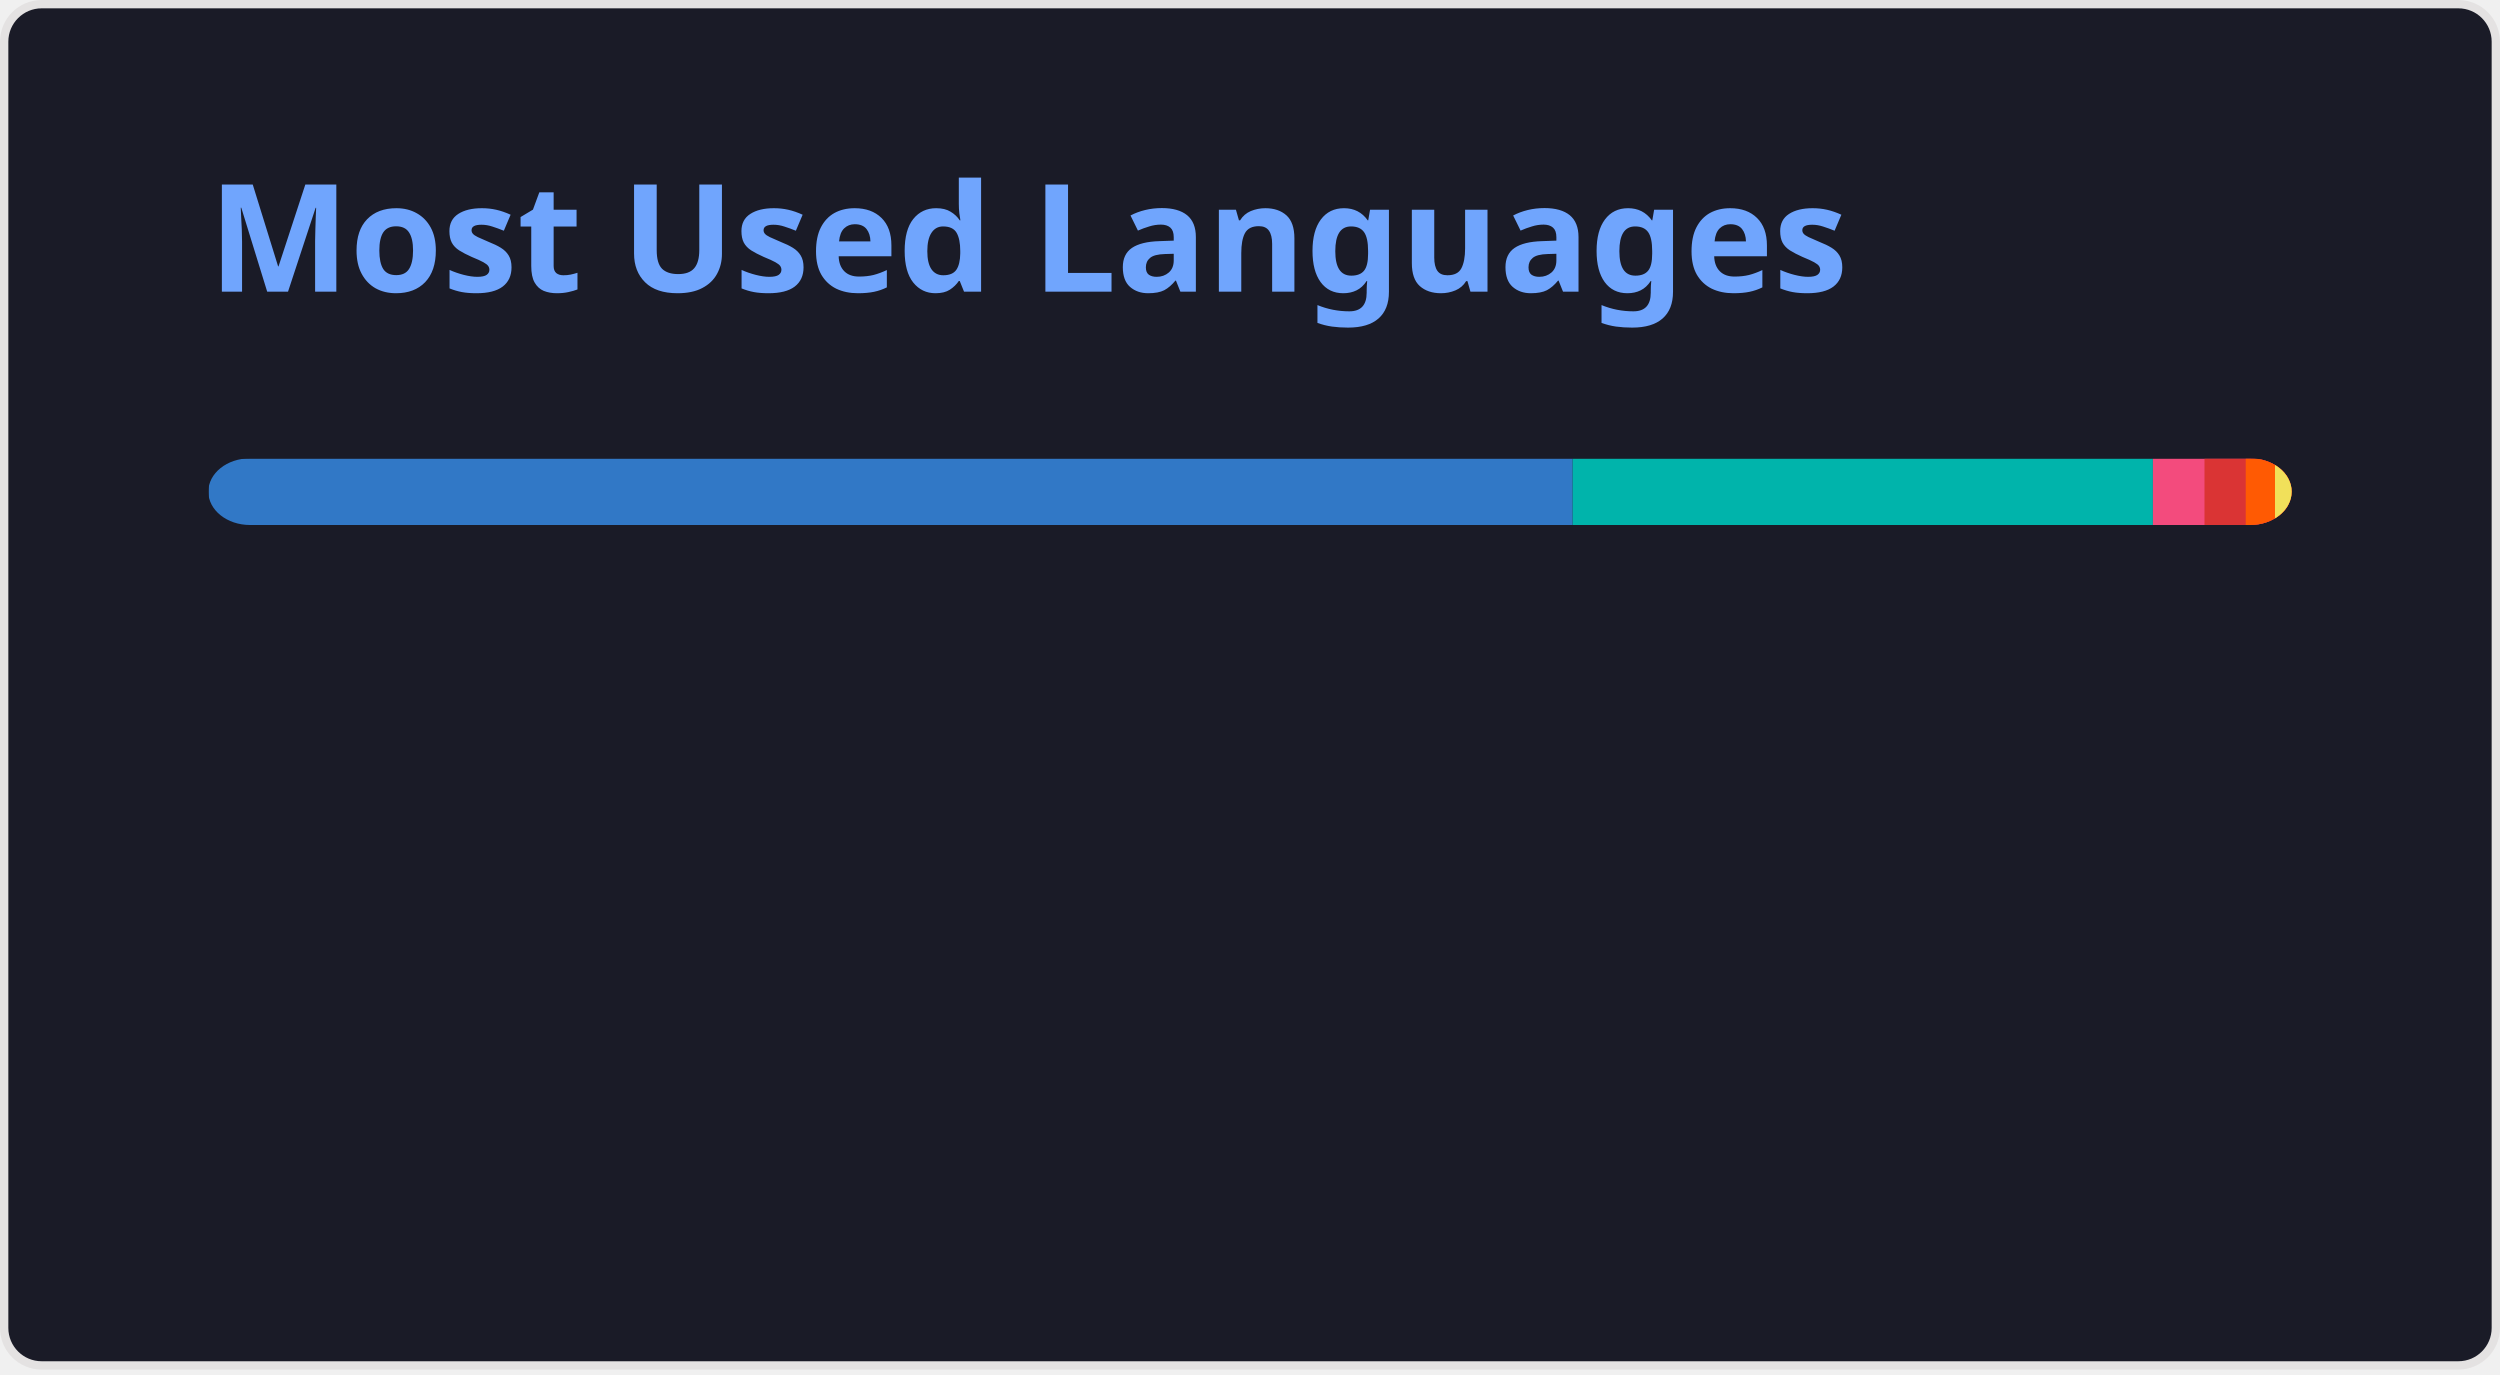
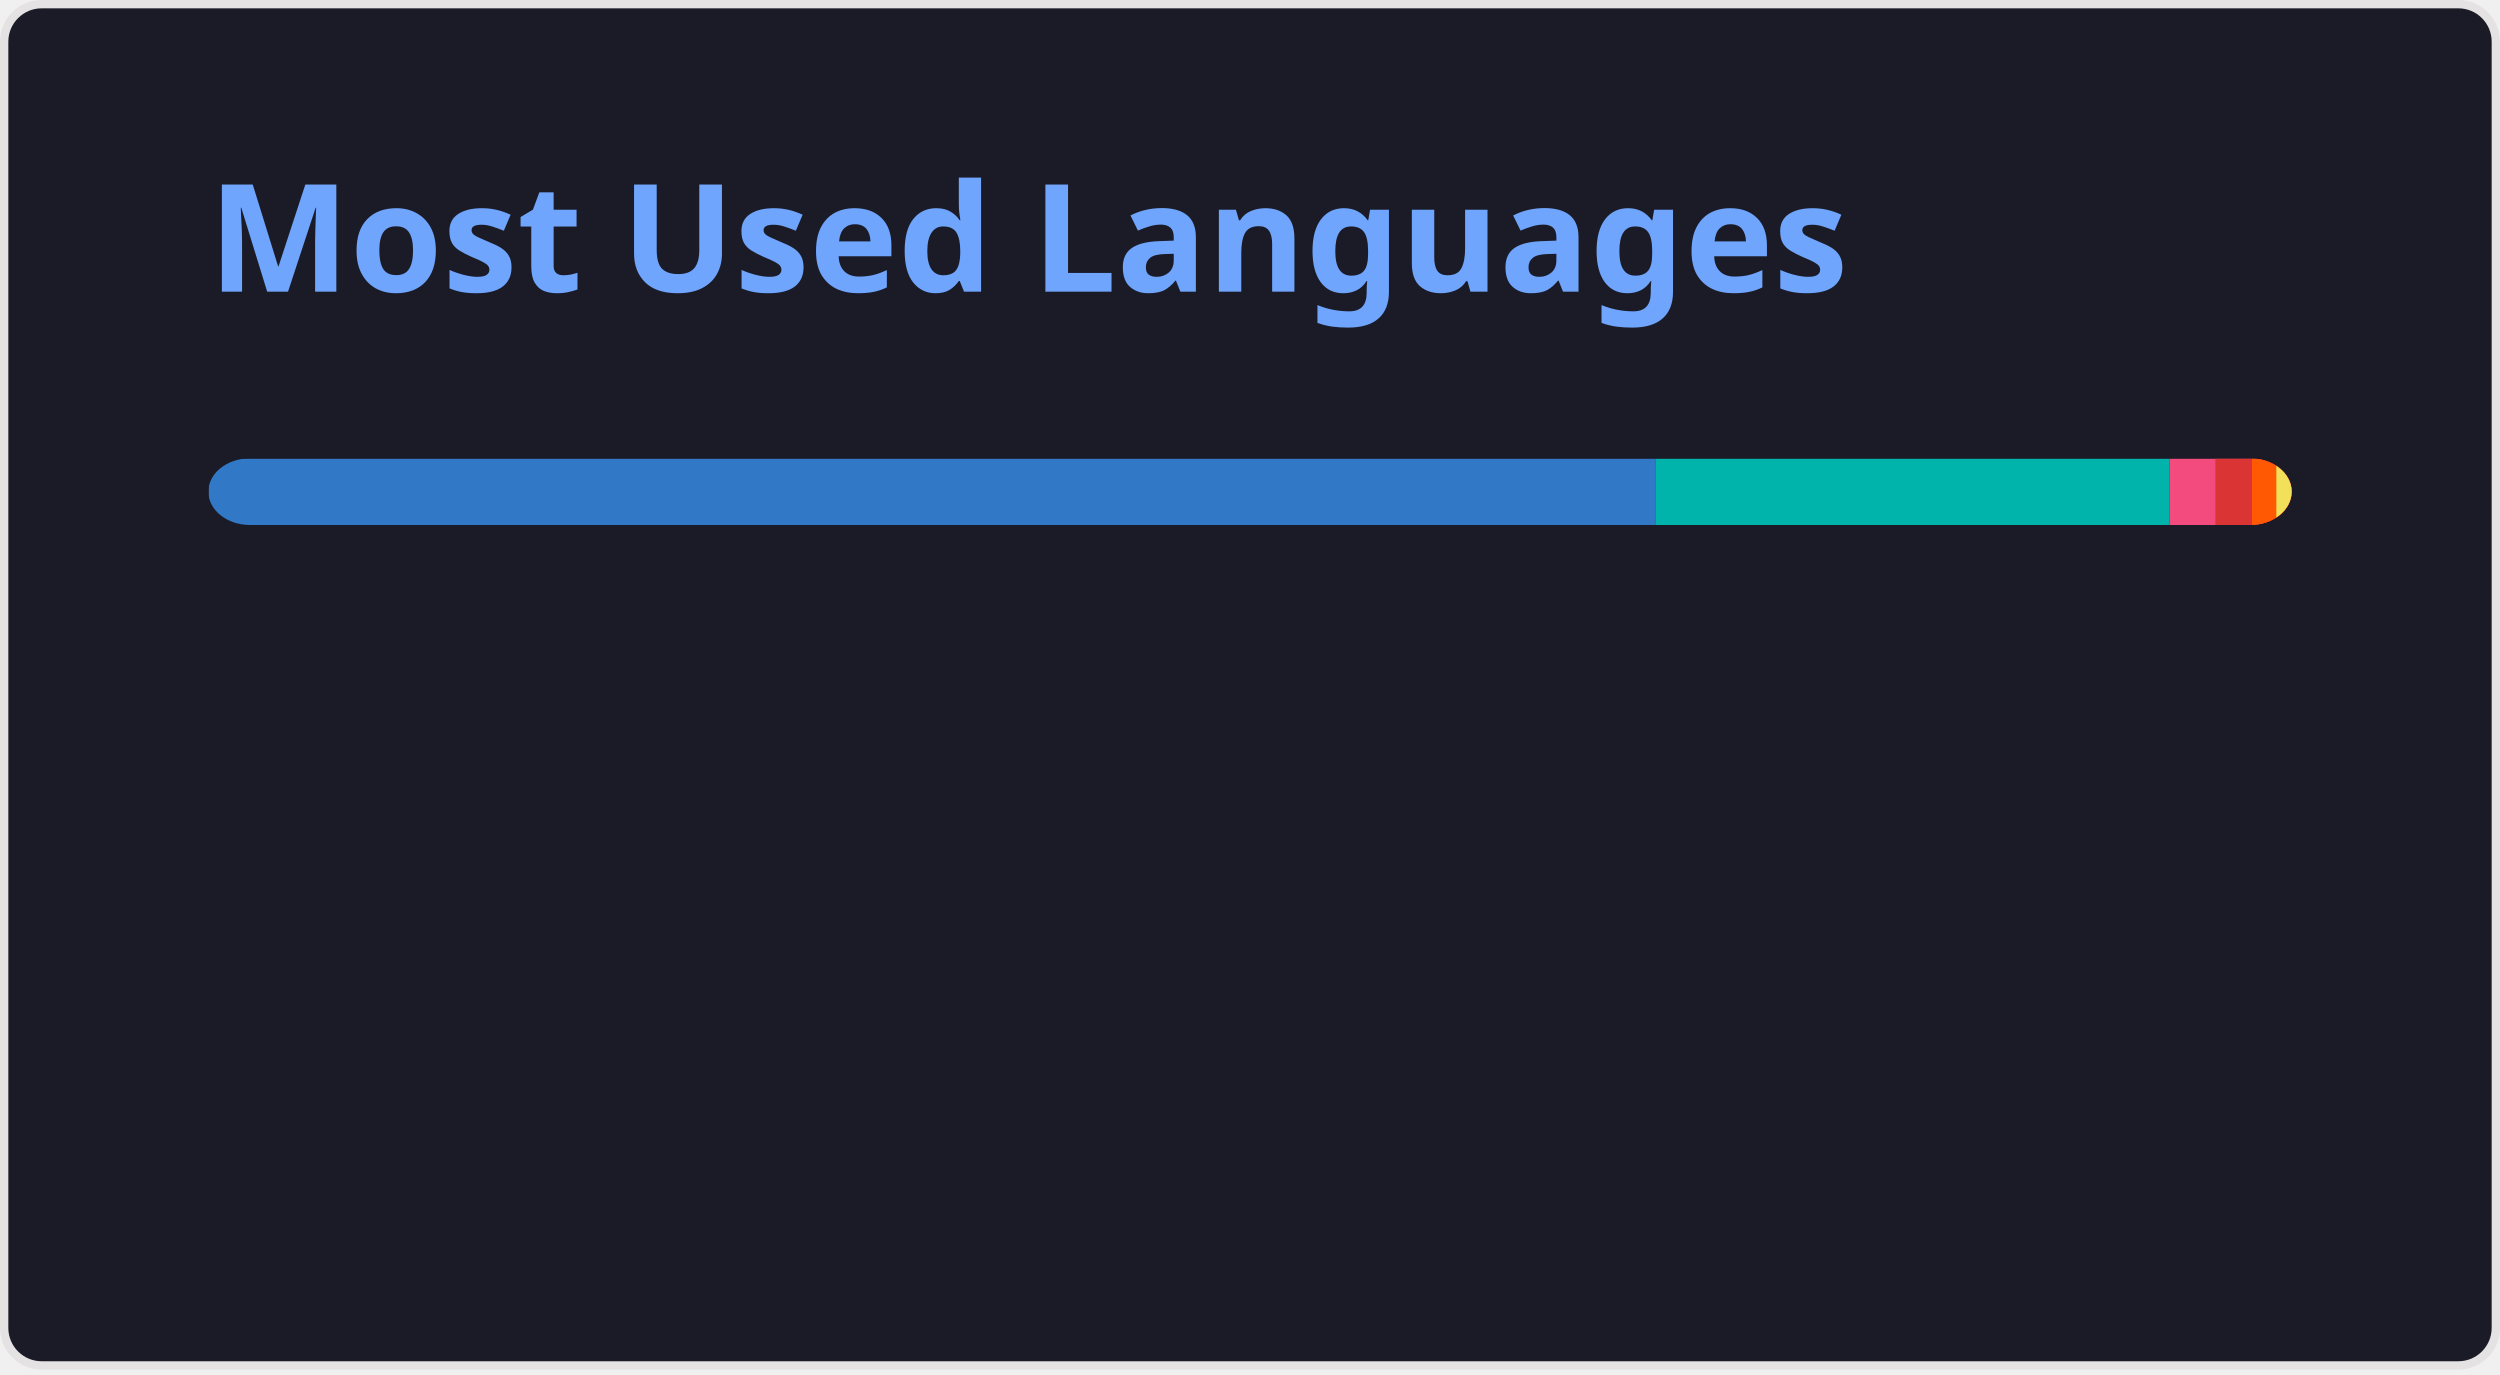
<svg xmlns="http://www.w3.org/2000/svg" width="300" height="165" viewBox="0 0 300 165" fill="none" role="img" aria-labelledby="descId">
  <style>
          .header {
            font: 600 18px 'Segoe UI', Ubuntu, Sans-Serif;
            fill: #70a5fd;
            animation: fadeInAnimation 0.8s ease-in-out forwards;
          }
          @supports(-moz-appearance: auto) {
            /* Selector detects Firefox */
            .header { font-size: 15.5px; }
          }
          
    @keyframes slideInAnimation {
      from {
        width: 0;
      }
      to {
        width: calc(100%-100px);
      }
    }
    @keyframes growWidthAnimation {
      from {
        width: 0;
      }
      to {
        width: 100%;
      }
    }
    .stat {
      font: 600 14px 'Segoe UI', Ubuntu, "Helvetica Neue", Sans-Serif; fill: #38bdae;
    }
    @supports(-moz-appearance: auto) {
      /* Selector detects Firefox */
      .stat { font-size:12px; }
    }
    .bold { font-weight: 700 }
    .lang-name {
      font: 400 11px "Segoe UI", Ubuntu, Sans-Serif;
      fill: #38bdae;
    }
    .stagger {
      opacity: 0;
      animation: fadeInAnimation 0.3s ease-in-out forwards;
    }
    #rect-mask rect{
      animation: slideInAnimation 1s ease-in-out forwards;
    }
    .lang-progress{
      animation: growWidthAnimation 0.6s ease-in-out forwards;
    }
    

          
      /* Animations */
      @keyframes scaleInAnimation {
        from {
          transform: translate(-5px, 5px) scale(0);
        }
        to {
          transform: translate(-5px, 5px) scale(1);
        }
      }
      @keyframes fadeInAnimation {
        from {
          opacity: 0;
        }
        to {
          opacity: 1;
        }
      }
    
          
        </style>
  <rect data-testid="card-bg" x="0.5" y="0.5" rx="4.5" height="99%" stroke="#e4e2e2" width="299" fill="#1a1b27" stroke-opacity="1" />
  <g data-testid="card-title" transform="translate(25, 35)">
    <g transform="translate(0, 0)">
      <text x="0" y="0" class="header" data-testid="header">Most Used Languages</text>
    </g>
  </g>
  <g data-testid="main-card-body" transform="translate(0, 55)">
    <svg data-testid="lang-items" x="25">
      <mask id="rect-mask">
        <rect x="0" y="0" width="250" height="8" fill="white" rx="5" />
      </mask>
-       <rect mask="url(#rect-mask)" data-testid="lang-progress" x="0" y="0" width="163.72" height="8" fill="#3178c6" />
-       <rect mask="url(#rect-mask)" data-testid="lang-progress" x="163.72" y="0" width="69.63" height="8" fill="#00B4AB" />
-       <rect mask="url(#rect-mask)" data-testid="lang-progress" x="233.35" y="0" width="16.19" height="8" fill="#f34b7d" />
-       <rect mask="url(#rect-mask)" data-testid="lang-progress" x="239.54" y="0" width="14.95" height="8" fill="#DA3434" />
-       <rect mask="url(#rect-mask)" data-testid="lang-progress" x="244.49" y="0" width="13.51" height="8" fill="#ff5a03" />
-       <rect mask="url(#rect-mask)" data-testid="lang-progress" x="248" y="0" width="12.01" height="8" fill="#f1e05a" />
+       <rect mask="url(#rect-mask)" data-testid="lang-progress" x="0" y="0" width="173.64" height="8" fill="#3178c6" />
+       <rect mask="url(#rect-mask)" data-testid="lang-progress" x="173.64" y="0" width="61.73" height="8" fill="#00B4AB" />
+       <rect mask="url(#rect-mask)" data-testid="lang-progress" x="235.37" y="0" width="15.48" height="8" fill="#f34b7d" />
+       <rect mask="url(#rect-mask)" data-testid="lang-progress" x="240.85" y="0" width="14.39" height="8" fill="#DA3434" />
+       <rect mask="url(#rect-mask)" data-testid="lang-progress" x="245.24" y="0" width="12.92" height="8" fill="#ff5a03" />
+       <rect mask="url(#rect-mask)" data-testid="lang-progress" x="248.16" y="0" width="11.83" height="8" fill="#f1e05a" />
      <g transform="translate(0, 25)">
        <g transform="translate(0, 0)">
          <g transform="translate(0, 0)">
            <g class="stagger" style="animation-delay: 450ms">
              <circle cx="5" cy="6" r="5" fill="#3178c6" />
              <text data-testid="lang-name" x="15" y="10" class="lang-name">
-         TypeScript 65.49%
+         TypeScript 69.46%
      </text>
            </g>
          </g>
          <g transform="translate(0, 25)">
            <g class="stagger" style="animation-delay: 600ms">
              <circle cx="5" cy="6" r="5" fill="#00B4AB" />
              <text data-testid="lang-name" x="15" y="10" class="lang-name">
-         Dart 27.85%
+         Dart 24.69%
      </text>
            </g>
          </g>
          <g transform="translate(0, 50)">
            <g class="stagger" style="animation-delay: 750ms">
              <circle cx="5" cy="6" r="5" fill="#f34b7d" />
              <text data-testid="lang-name" x="15" y="10" class="lang-name">
-         C++ 2.47%
+         C++ 2.19%
      </text>
            </g>
          </g>
        </g>
        <g transform="translate(150, 0)">
          <g transform="translate(0, 0)">
            <g class="stagger" style="animation-delay: 450ms">
              <circle cx="5" cy="6" r="5" fill="#DA3434" />
              <text data-testid="lang-name" x="15" y="10" class="lang-name">
-         CMake 1.98%
+         CMake 1.76%
      </text>
            </g>
          </g>
          <g transform="translate(0, 25)">
            <g class="stagger" style="animation-delay: 600ms">
              <circle cx="5" cy="6" r="5" fill="#ff5a03" />
              <text data-testid="lang-name" x="15" y="10" class="lang-name">
-         Astro 1.40%
+         Astro 1.17%
      </text>
            </g>
          </g>
          <g transform="translate(0, 50)">
            <g class="stagger" style="animation-delay: 750ms">
              <circle cx="5" cy="6" r="5" fill="#f1e05a" />
              <text data-testid="lang-name" x="15" y="10" class="lang-name">
-         JavaScript 0.80%
+         JavaScript 0.73%
      </text>
            </g>
          </g>
        </g>
      </g>
    </svg>
  </g>
</svg>
